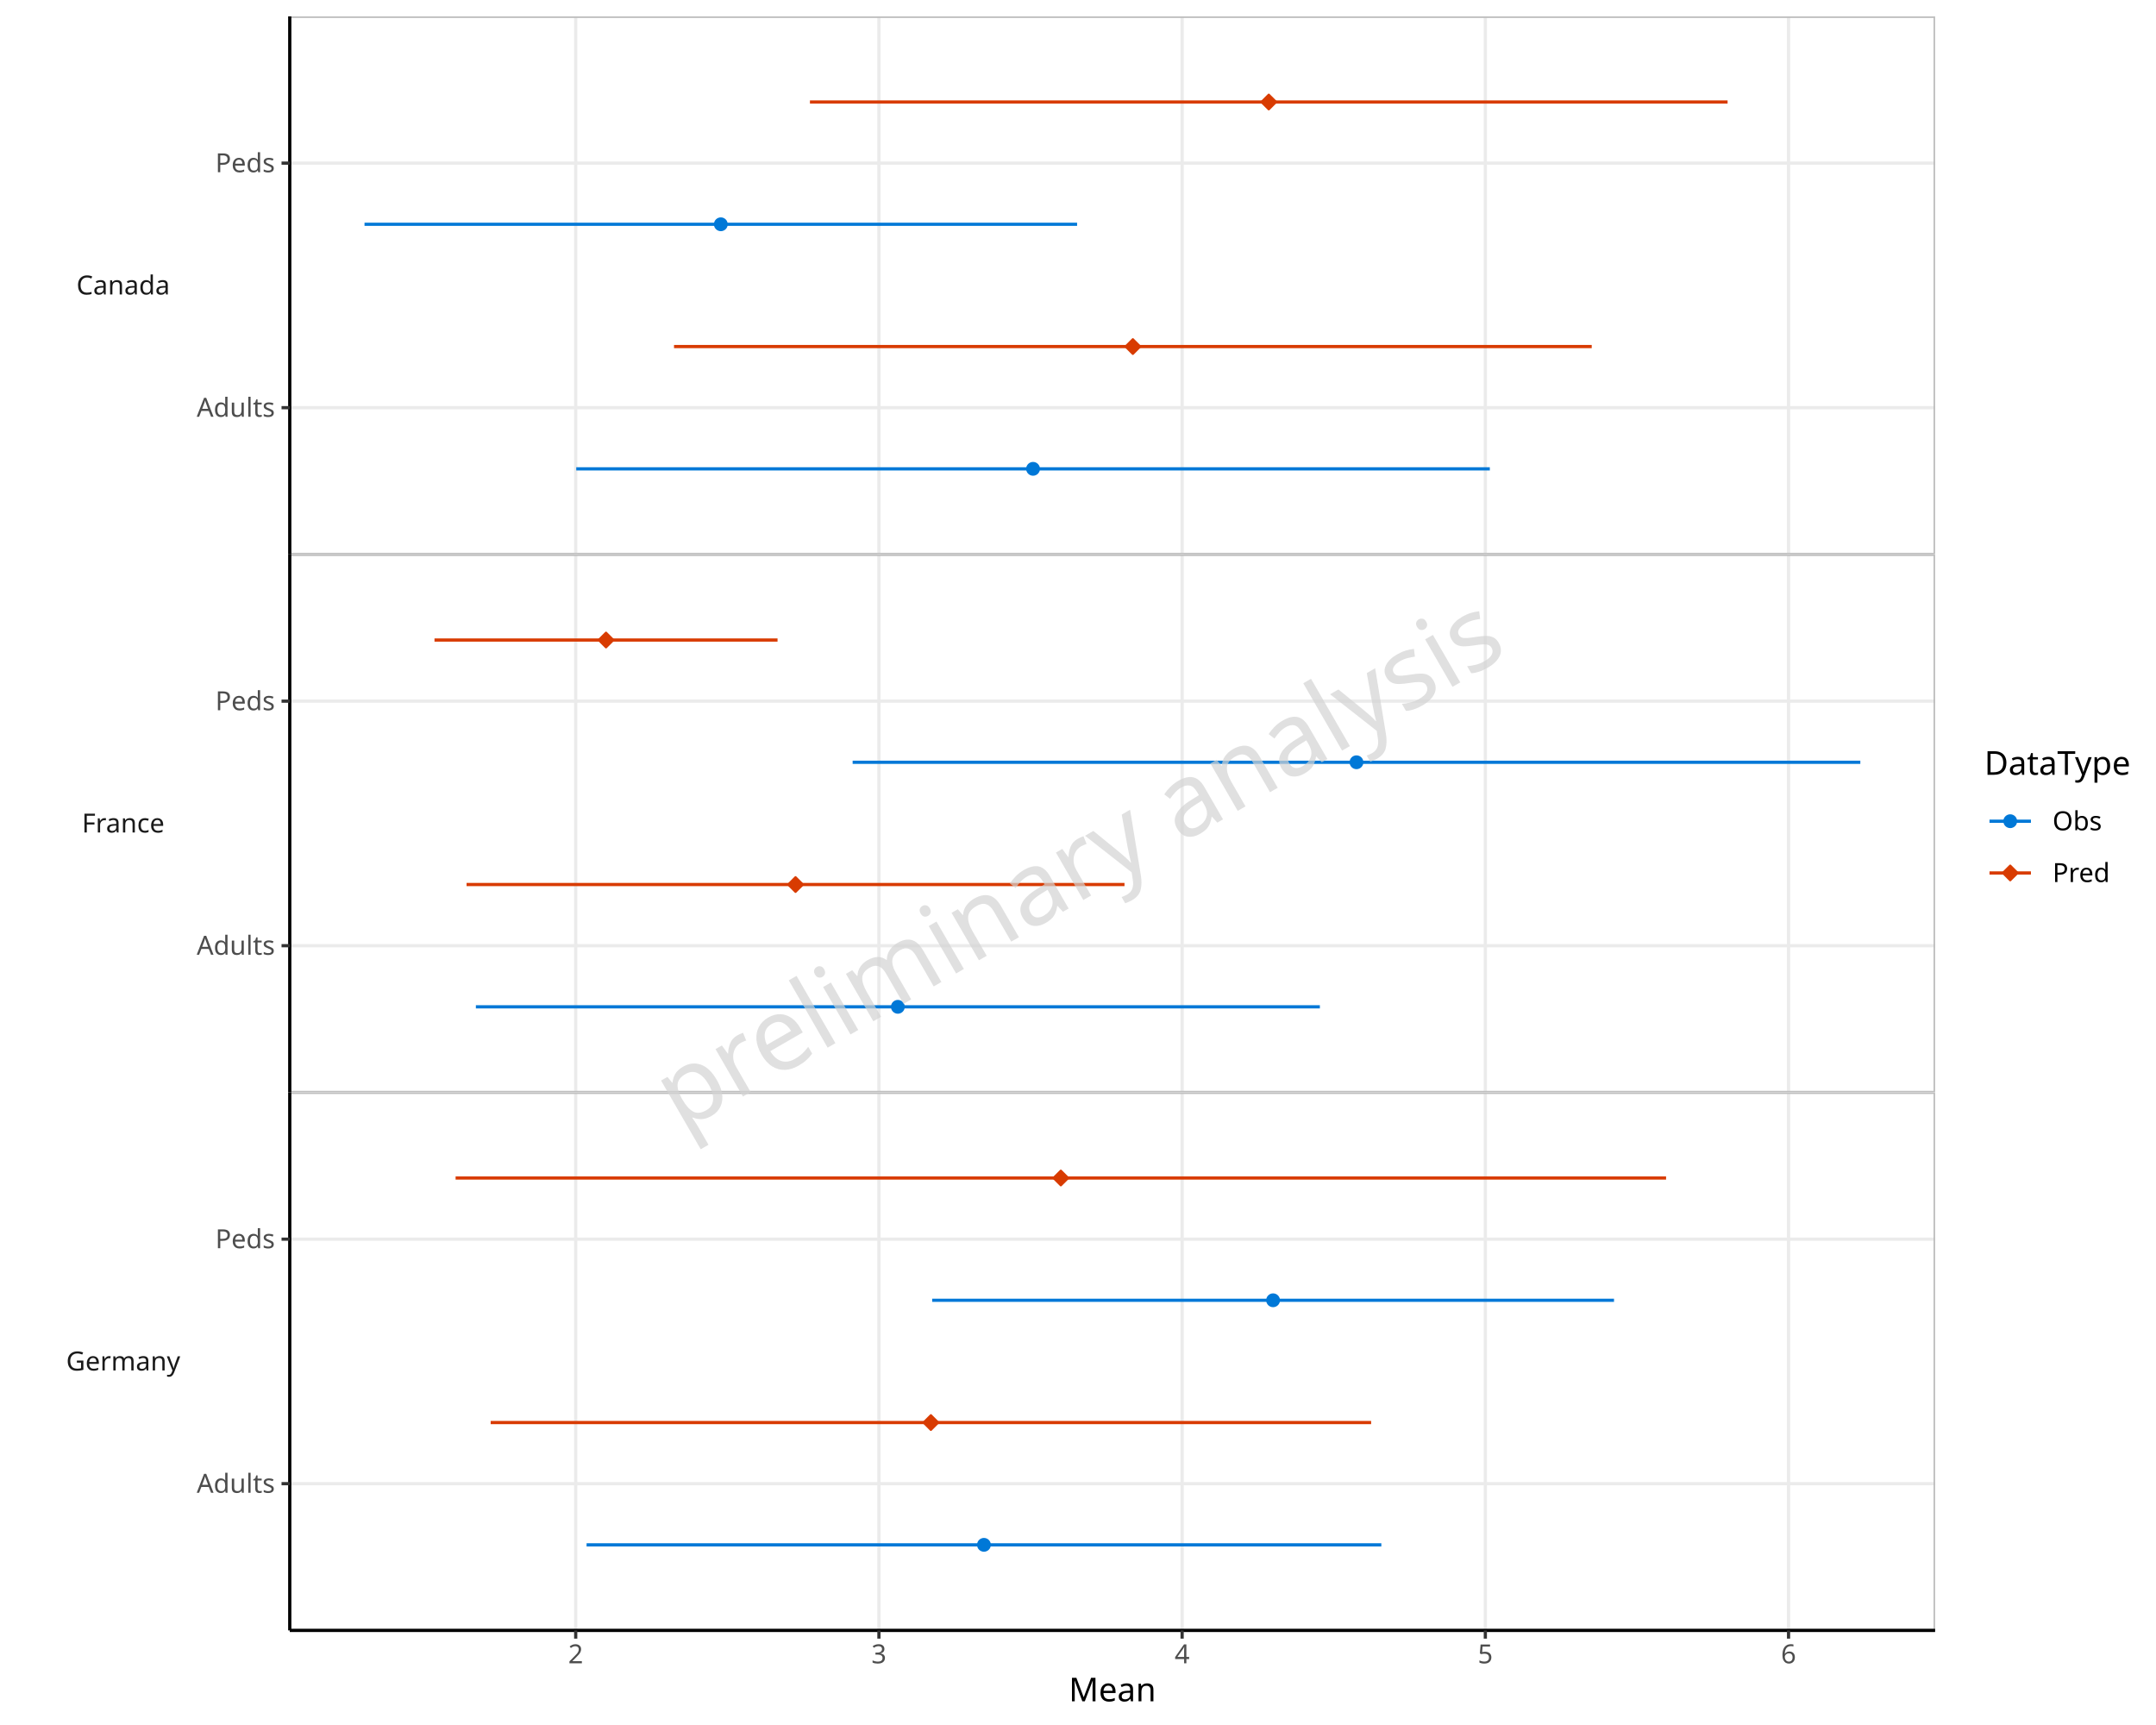
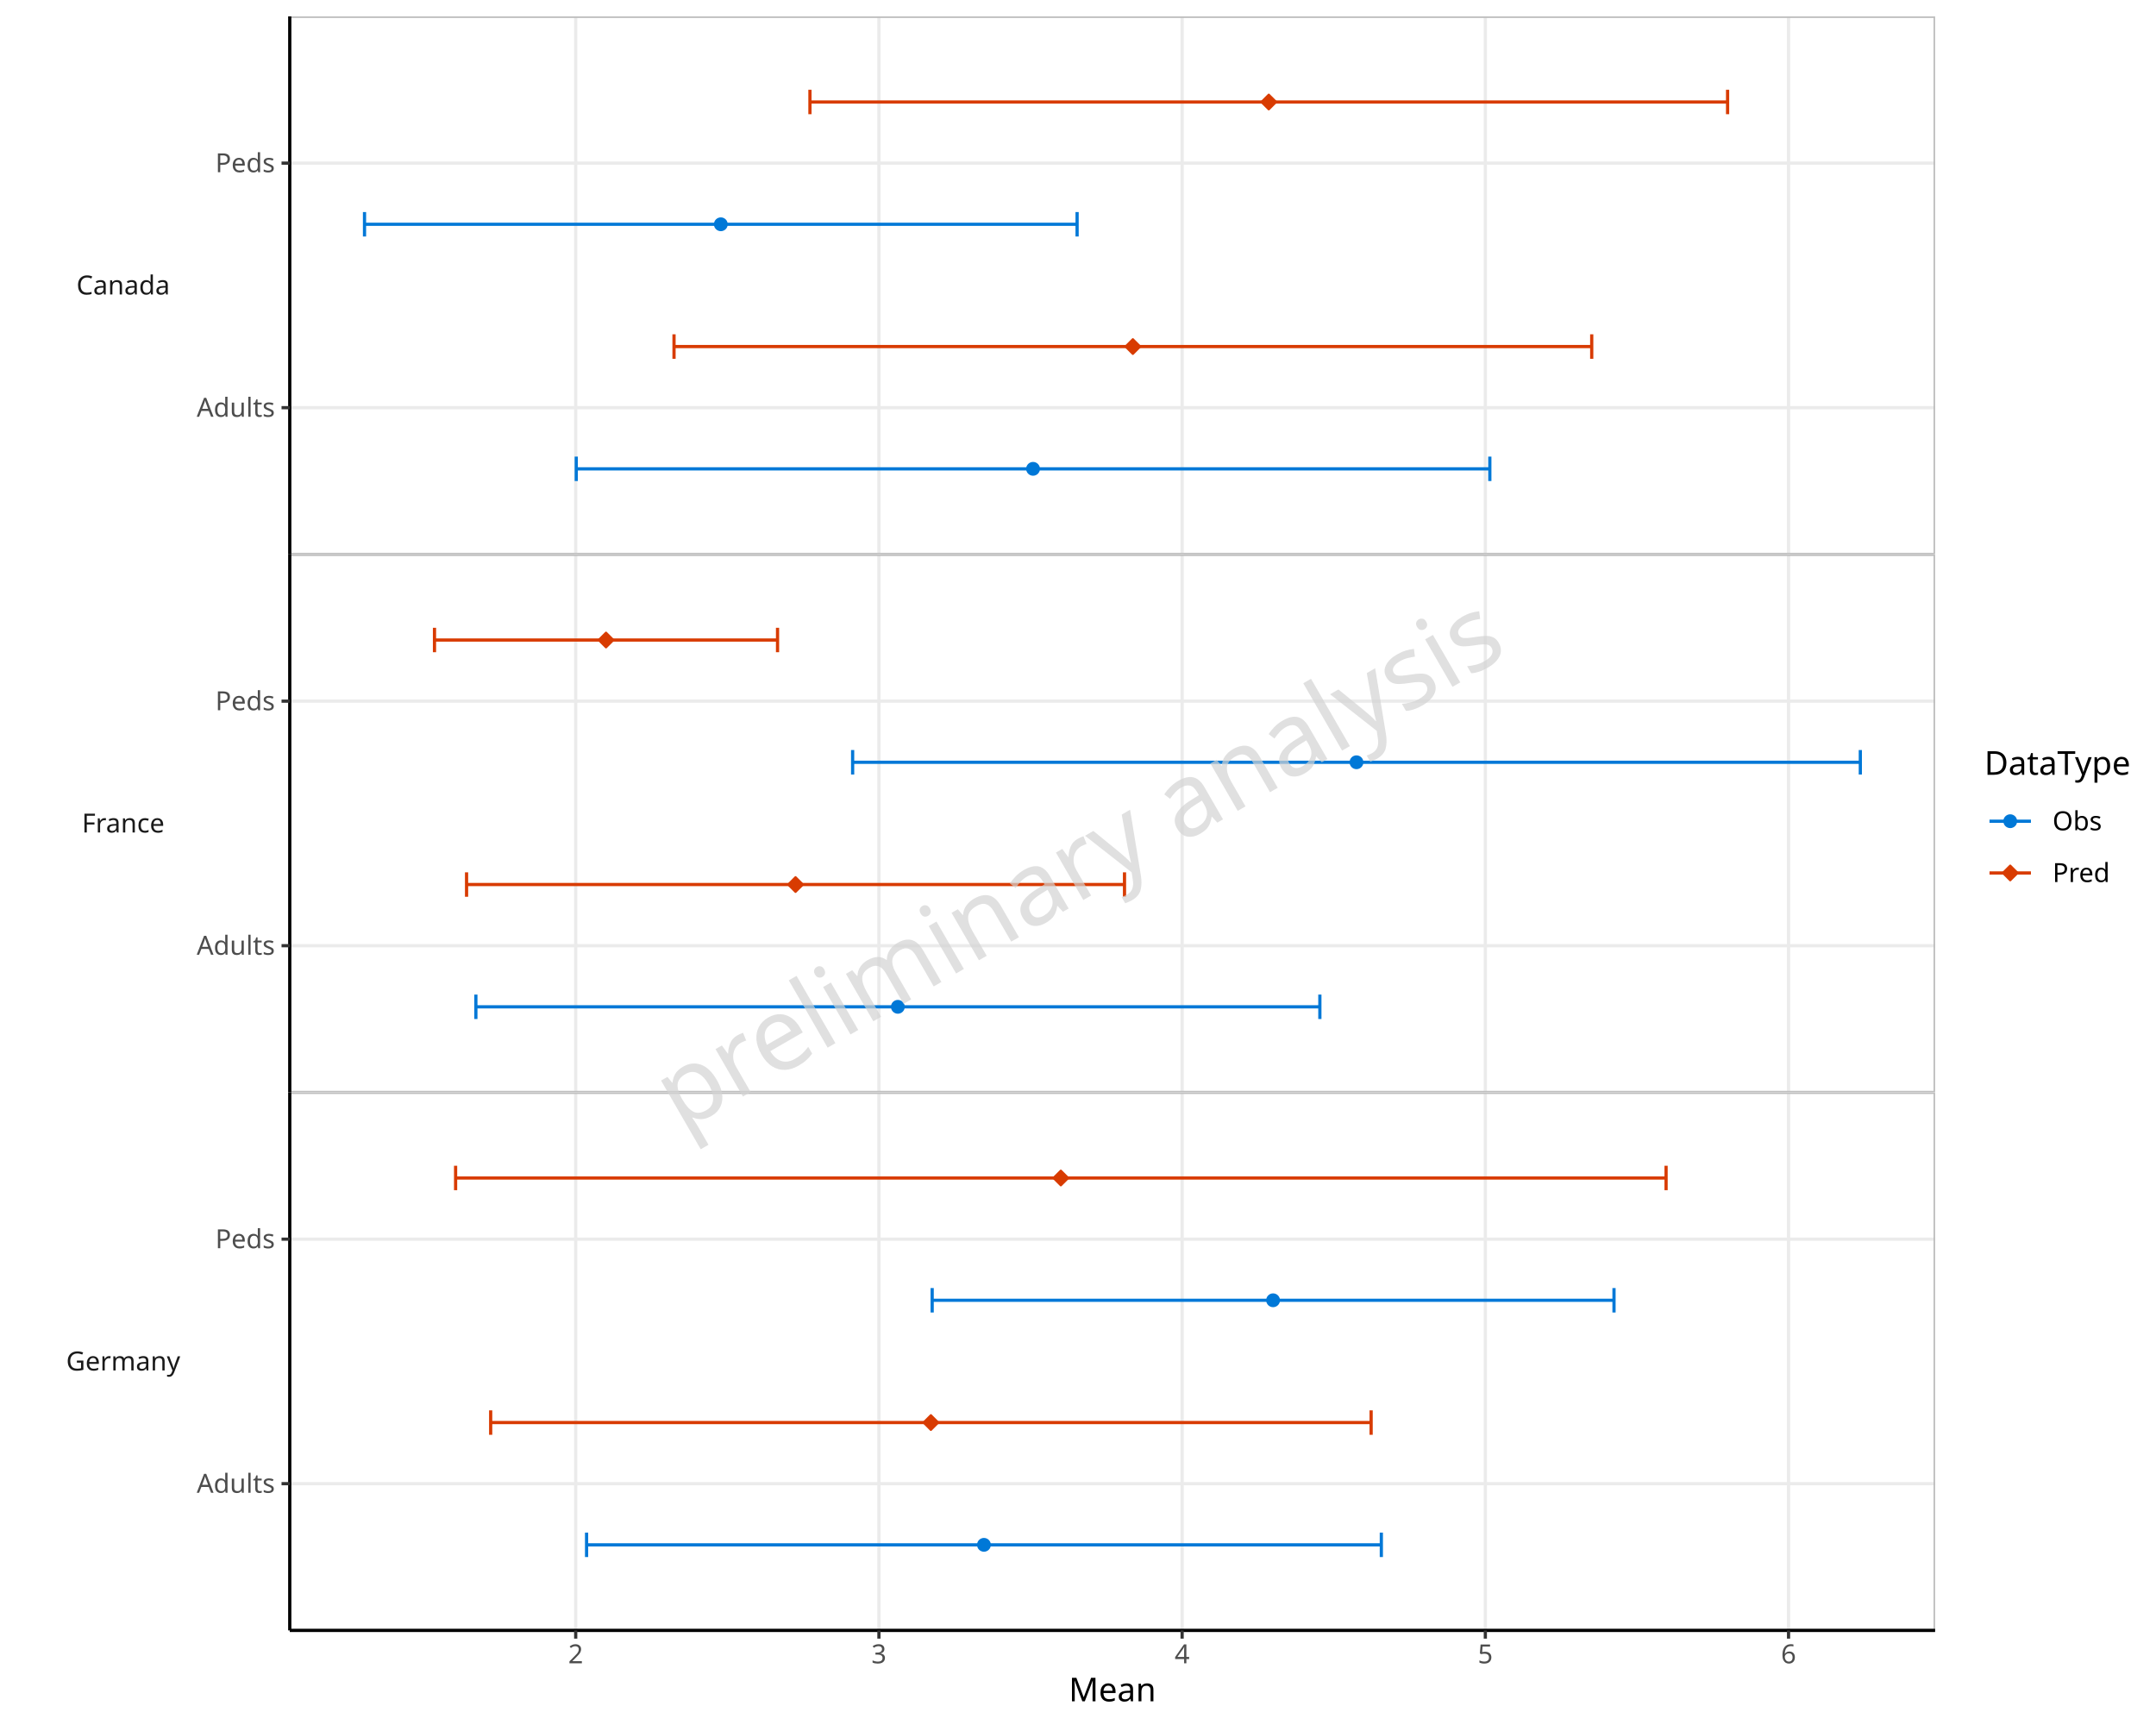
<svg xmlns="http://www.w3.org/2000/svg" class="svglite" data-engine-version="2.0" width="720.00pt" height="576.00pt" viewBox="0 0 720.00 576.00">
  <defs>
    <style type="text/css">
    .svglite line, .svglite polyline, .svglite polygon, .svglite path, .svglite rect, .svglite circle {
      fill: none;
      stroke: #000000;
      stroke-linecap: round;
      stroke-linejoin: round;
      stroke-miterlimit: 10.00;
    }
  </style>
  </defs>
  <rect width="100%" height="100%" style="stroke: none; fill: #FFFFFF;" />
  <defs>
    <clipPath id="cpMC4wMHw3MjAuMDB8MC4wMHw1NzYuMDA=">
      <rect x="0.00" y="0.00" width="720.00" height="576.00" />
    </clipPath>
  </defs>
  <g clip-path="url(#cpMC4wMHw3MjAuMDB8MC4wMHw1NzYuMDA=)">
    <rect x="0" y="0.00" width="720.00" height="576.00" style="stroke-width: 1.07; stroke: #FFFFFF; fill: #FFFFFF;" />
  </g>
  <defs>
    <clipPath id="cpOTYuNzZ8NjQ2LjI0fDUuNDh8MTg1LjEz">
      <rect x="96.76" y="5.48" width="549.48" height="179.65" />
    </clipPath>
  </defs>
  <g clip-path="url(#cpOTYuNzZ8NjQ2LjI0fDUuNDh8MTg1LjEz)">
    <rect x="96.76" y="5.48" width="549.48" height="179.65" style="stroke-width: 1.07; stroke: none; fill: #FFFFFF;" />
    <polyline points="96.76,136.13 646.24,136.13 " style="stroke-width: 1.07; stroke: #EBEBEB; stroke-linecap: butt;" />
    <polyline points="96.76,54.47 646.24,54.47 " style="stroke-width: 1.07; stroke: #EBEBEB; stroke-linecap: butt;" />
    <polyline points="192.26,185.13 192.26,5.48 " style="stroke-width: 1.07; stroke: #EBEBEB; stroke-linecap: butt;" />
    <polyline points="293.52,185.13 293.52,5.48 " style="stroke-width: 1.07; stroke: #EBEBEB; stroke-linecap: butt;" />
    <polyline points="394.77,185.13 394.77,5.48 " style="stroke-width: 1.07; stroke: #EBEBEB; stroke-linecap: butt;" />
    <polyline points="496.03,185.13 496.03,5.48 " style="stroke-width: 1.07; stroke: #EBEBEB; stroke-linecap: butt;" />
    <polyline points="597.29,185.13 597.29,5.48 " style="stroke-width: 1.07; stroke: #EBEBEB; stroke-linecap: butt;" />
    <circle cx="344.99" cy="156.55" r="1.95" style="stroke-width: 0.71; stroke: #0078D7; fill: #0078D7;" />
    <circle cx="240.72" cy="74.89" r="1.95" style="stroke-width: 0.71; stroke: #0078D7; fill: #0078D7;" />
    <polygon points="378.32,118.17 380.77,115.72 378.32,113.27 375.87,115.72 " style="stroke-width: 0.71; stroke: #D83B01; fill: #D83B01;" />
    <polygon points="423.71,36.51 426.16,34.06 423.71,31.61 421.26,34.06 " style="stroke-width: 0.71; stroke: #D83B01; fill: #D83B01;" />
-     <polyline points="497.53,156.55 497.53,156.55 " style="stroke-width: 1.07; stroke: #0078D7; stroke-linecap: butt;" />
+     <polyline points="497.53,160.63 497.53,152.46 " style="stroke-width: 1.07; stroke: #0078D7; stroke-linecap: butt;" />
    <polyline points="497.53,156.55 192.44,156.55 " style="stroke-width: 1.07; stroke: #0078D7; stroke-linecap: butt;" />
-     <polyline points="192.44,156.55 192.44,156.55 " style="stroke-width: 1.07; stroke: #0078D7; stroke-linecap: butt;" />
-     <polyline points="359.70,74.89 359.70,74.89 " style="stroke-width: 1.07; stroke: #0078D7; stroke-linecap: butt;" />
+     <polyline points="192.44,160.63 192.44,152.46 " style="stroke-width: 1.07; stroke: #0078D7; stroke-linecap: butt;" />
+     <polyline points="359.70,78.97 359.70,70.81 " style="stroke-width: 1.07; stroke: #0078D7; stroke-linecap: butt;" />
    <polyline points="359.70,74.89 121.73,74.89 " style="stroke-width: 1.07; stroke: #0078D7; stroke-linecap: butt;" />
-     <polyline points="121.73,74.89 121.73,74.89 " style="stroke-width: 1.07; stroke: #0078D7; stroke-linecap: butt;" />
-     <polyline points="531.56,115.72 531.56,115.72 " style="stroke-width: 1.07; stroke: #D83B01; stroke-linecap: butt;" />
+     <polyline points="121.73,78.97 121.73,70.81 " style="stroke-width: 1.07; stroke: #0078D7; stroke-linecap: butt;" />
+     <polyline points="531.56,119.80 531.56,111.63 " style="stroke-width: 1.07; stroke: #D83B01; stroke-linecap: butt;" />
    <polyline points="531.56,115.72 225.09,115.72 " style="stroke-width: 1.07; stroke: #D83B01; stroke-linecap: butt;" />
-     <polyline points="225.09,115.72 225.09,115.72 " style="stroke-width: 1.07; stroke: #D83B01; stroke-linecap: butt;" />
-     <polyline points="576.93,34.06 576.93,34.06 " style="stroke-width: 1.07; stroke: #D83B01; stroke-linecap: butt;" />
+     <polyline points="225.09,119.80 225.09,111.63 " style="stroke-width: 1.07; stroke: #D83B01; stroke-linecap: butt;" />
+     <polyline points="576.93,38.14 576.93,29.98 " style="stroke-width: 1.07; stroke: #D83B01; stroke-linecap: butt;" />
    <polyline points="576.93,34.06 270.48,34.06 " style="stroke-width: 1.07; stroke: #D83B01; stroke-linecap: butt;" />
-     <polyline points="270.48,34.06 270.48,34.06 " style="stroke-width: 1.07; stroke: #D83B01; stroke-linecap: butt;" />
+     <polyline points="270.48,38.14 270.48,29.98 " style="stroke-width: 1.07; stroke: #D83B01; stroke-linecap: butt;" />
    <rect x="96.76" y="5.48" width="549.48" height="179.65" style="stroke-width: 1.07; stroke: #BEBEBE;" />
  </g>
  <g clip-path="url(#cpMC4wMHw3MjAuMDB8MC4wMHw1NzYuMDA=)">
</g>
  <defs>
    <clipPath id="cpOTYuNzZ8NjQ2LjI0fDE4NS4xM3wzNjQuNzc=">
      <rect x="96.76" y="185.13" width="549.48" height="179.65" />
    </clipPath>
  </defs>
  <g clip-path="url(#cpOTYuNzZ8NjQ2LjI0fDE4NS4xM3wzNjQuNzc=)">
    <rect x="96.76" y="185.13" width="549.48" height="179.65" style="stroke-width: 1.07; stroke: none; fill: #FFFFFF;" />
    <polyline points="96.76,315.78 646.24,315.78 " style="stroke-width: 1.07; stroke: #EBEBEB; stroke-linecap: butt;" />
    <polyline points="96.76,234.12 646.24,234.12 " style="stroke-width: 1.07; stroke: #EBEBEB; stroke-linecap: butt;" />
    <polyline points="192.26,364.77 192.26,185.13 " style="stroke-width: 1.07; stroke: #EBEBEB; stroke-linecap: butt;" />
    <polyline points="293.52,364.77 293.52,185.13 " style="stroke-width: 1.07; stroke: #EBEBEB; stroke-linecap: butt;" />
    <polyline points="394.77,364.77 394.77,185.13 " style="stroke-width: 1.07; stroke: #EBEBEB; stroke-linecap: butt;" />
    <polyline points="496.03,364.77 496.03,185.13 " style="stroke-width: 1.07; stroke: #EBEBEB; stroke-linecap: butt;" />
    <polyline points="597.29,364.77 597.29,185.13 " style="stroke-width: 1.07; stroke: #EBEBEB; stroke-linecap: butt;" />
    <circle cx="299.84" cy="336.19" r="1.95" style="stroke-width: 0.71; stroke: #0078D7; fill: #0078D7;" />
    <circle cx="453.00" cy="254.53" r="1.95" style="stroke-width: 0.71; stroke: #0078D7; fill: #0078D7;" />
    <polygon points="265.67,297.81 268.12,295.36 265.67,292.91 263.22,295.36 " style="stroke-width: 0.71; stroke: #D83B01; fill: #D83B01;" />
    <polygon points="202.38,216.16 204.83,213.71 202.38,211.26 199.93,213.71 " style="stroke-width: 0.71; stroke: #D83B01; fill: #D83B01;" />
-     <polyline points="440.77,336.19 440.77,336.19 " style="stroke-width: 1.07; stroke: #0078D7; stroke-linecap: butt;" />
+     <polyline points="440.77,340.27 440.77,332.11 " style="stroke-width: 1.07; stroke: #0078D7; stroke-linecap: butt;" />
    <polyline points="440.77,336.19 158.92,336.19 " style="stroke-width: 1.07; stroke: #0078D7; stroke-linecap: butt;" />
-     <polyline points="158.92,336.19 158.92,336.19 " style="stroke-width: 1.07; stroke: #0078D7; stroke-linecap: butt;" />
-     <polyline points="621.26,254.53 621.26,254.53 " style="stroke-width: 1.07; stroke: #0078D7; stroke-linecap: butt;" />
+     <polyline points="158.92,340.27 158.92,332.11 " style="stroke-width: 1.07; stroke: #0078D7; stroke-linecap: butt;" />
+     <polyline points="621.26,258.62 621.26,250.45 " style="stroke-width: 1.07; stroke: #0078D7; stroke-linecap: butt;" />
    <polyline points="621.26,254.53 284.74,254.53 " style="stroke-width: 1.07; stroke: #0078D7; stroke-linecap: butt;" />
-     <polyline points="284.74,254.53 284.74,254.53 " style="stroke-width: 1.07; stroke: #0078D7; stroke-linecap: butt;" />
-     <polyline points="375.53,295.36 375.53,295.36 " style="stroke-width: 1.07; stroke: #D83B01; stroke-linecap: butt;" />
+     <polyline points="284.74,258.62 284.74,250.45 " style="stroke-width: 1.07; stroke: #0078D7; stroke-linecap: butt;" />
+     <polyline points="375.53,299.45 375.53,291.28 " style="stroke-width: 1.07; stroke: #D83B01; stroke-linecap: butt;" />
    <polyline points="375.53,295.36 155.81,295.36 " style="stroke-width: 1.07; stroke: #D83B01; stroke-linecap: butt;" />
-     <polyline points="155.81,295.36 155.81,295.36 " style="stroke-width: 1.07; stroke: #D83B01; stroke-linecap: butt;" />
-     <polyline points="259.66,213.71 259.66,213.71 " style="stroke-width: 1.07; stroke: #D83B01; stroke-linecap: butt;" />
+     <polyline points="155.81,299.45 155.81,291.28 " style="stroke-width: 1.07; stroke: #D83B01; stroke-linecap: butt;" />
+     <polyline points="259.66,217.79 259.66,209.62 " style="stroke-width: 1.07; stroke: #D83B01; stroke-linecap: butt;" />
    <polyline points="259.66,213.71 145.10,213.71 " style="stroke-width: 1.07; stroke: #D83B01; stroke-linecap: butt;" />
-     <polyline points="145.10,213.71 145.10,213.71 " style="stroke-width: 1.07; stroke: #D83B01; stroke-linecap: butt;" />
+     <polyline points="145.10,217.79 145.10,209.62 " style="stroke-width: 1.07; stroke: #D83B01; stroke-linecap: butt;" />
    <rect x="96.76" y="185.13" width="549.48" height="179.65" style="stroke-width: 1.07; stroke: #BEBEBE;" />
  </g>
  <g clip-path="url(#cpMC4wMHw3MjAuMDB8MC4wMHw1NzYuMDA=)">
</g>
  <defs>
    <clipPath id="cpOTYuNzZ8NjQ2LjI0fDM2NC43N3w1NDQuNDI=">
      <rect x="96.76" y="364.77" width="549.48" height="179.65" />
    </clipPath>
  </defs>
  <g clip-path="url(#cpOTYuNzZ8NjQ2LjI0fDM2NC43N3w1NDQuNDI=)">
    <rect x="96.76" y="364.77" width="549.48" height="179.65" style="stroke-width: 1.07; stroke: none; fill: #FFFFFF;" />
    <polyline points="96.76,495.42 646.24,495.42 " style="stroke-width: 1.07; stroke: #EBEBEB; stroke-linecap: butt;" />
    <polyline points="96.76,413.77 646.24,413.77 " style="stroke-width: 1.07; stroke: #EBEBEB; stroke-linecap: butt;" />
    <polyline points="192.26,544.42 192.26,364.77 " style="stroke-width: 1.07; stroke: #EBEBEB; stroke-linecap: butt;" />
    <polyline points="293.52,544.42 293.52,364.77 " style="stroke-width: 1.07; stroke: #EBEBEB; stroke-linecap: butt;" />
    <polyline points="394.77,544.42 394.77,364.77 " style="stroke-width: 1.07; stroke: #EBEBEB; stroke-linecap: butt;" />
    <polyline points="496.03,544.42 496.03,364.77 " style="stroke-width: 1.07; stroke: #EBEBEB; stroke-linecap: butt;" />
    <polyline points="597.29,544.42 597.29,364.77 " style="stroke-width: 1.07; stroke: #EBEBEB; stroke-linecap: butt;" />
    <circle cx="328.59" cy="515.84" r="1.95" style="stroke-width: 0.71; stroke: #0078D7; fill: #0078D7;" />
    <circle cx="425.15" cy="434.18" r="1.95" style="stroke-width: 0.71; stroke: #0078D7; fill: #0078D7;" />
    <polygon points="310.87,477.46 313.32,475.01 310.87,472.56 308.42,475.01 " style="stroke-width: 0.71; stroke: #D83B01; fill: #D83B01;" />
    <polygon points="354.27,395.80 356.72,393.35 354.27,390.90 351.82,393.35 " style="stroke-width: 0.71; stroke: #D83B01; fill: #D83B01;" />
-     <polyline points="461.30,515.84 461.30,515.84 " style="stroke-width: 1.07; stroke: #0078D7; stroke-linecap: butt;" />
+     <polyline points="461.30,519.92 461.30,511.75 " style="stroke-width: 1.07; stroke: #0078D7; stroke-linecap: butt;" />
    <polyline points="461.30,515.84 195.89,515.84 " style="stroke-width: 1.07; stroke: #0078D7; stroke-linecap: butt;" />
-     <polyline points="195.89,515.84 195.89,515.84 " style="stroke-width: 1.07; stroke: #0078D7; stroke-linecap: butt;" />
-     <polyline points="539.00,434.18 539.00,434.18 " style="stroke-width: 1.07; stroke: #0078D7; stroke-linecap: butt;" />
+     <polyline points="195.89,519.92 195.89,511.75 " style="stroke-width: 1.07; stroke: #0078D7; stroke-linecap: butt;" />
+     <polyline points="539.00,438.26 539.00,430.10 " style="stroke-width: 1.07; stroke: #0078D7; stroke-linecap: butt;" />
    <polyline points="539.00,434.18 311.30,434.18 " style="stroke-width: 1.07; stroke: #0078D7; stroke-linecap: butt;" />
-     <polyline points="311.30,434.18 311.30,434.18 " style="stroke-width: 1.07; stroke: #0078D7; stroke-linecap: butt;" />
-     <polyline points="457.89,475.01 457.89,475.01 " style="stroke-width: 1.07; stroke: #D83B01; stroke-linecap: butt;" />
+     <polyline points="311.30,438.26 311.30,430.10 " style="stroke-width: 1.07; stroke: #0078D7; stroke-linecap: butt;" />
+     <polyline points="457.89,479.09 457.89,470.93 " style="stroke-width: 1.07; stroke: #D83B01; stroke-linecap: butt;" />
    <polyline points="457.89,475.01 163.86,475.01 " style="stroke-width: 1.07; stroke: #D83B01; stroke-linecap: butt;" />
-     <polyline points="163.86,475.01 163.86,475.01 " style="stroke-width: 1.07; stroke: #D83B01; stroke-linecap: butt;" />
-     <polyline points="556.39,393.35 556.39,393.35 " style="stroke-width: 1.07; stroke: #D83B01; stroke-linecap: butt;" />
+     <polyline points="163.86,479.09 163.86,470.93 " style="stroke-width: 1.07; stroke: #D83B01; stroke-linecap: butt;" />
+     <polyline points="556.39,397.43 556.39,389.27 " style="stroke-width: 1.07; stroke: #D83B01; stroke-linecap: butt;" />
    <polyline points="556.39,393.35 152.15,393.35 " style="stroke-width: 1.07; stroke: #D83B01; stroke-linecap: butt;" />
-     <polyline points="152.15,393.35 152.15,393.35 " style="stroke-width: 1.07; stroke: #D83B01; stroke-linecap: butt;" />
+     <polyline points="152.15,397.43 152.15,389.27 " style="stroke-width: 1.07; stroke: #D83B01; stroke-linecap: butt;" />
    <rect x="96.76" y="364.77" width="549.48" height="179.65" style="stroke-width: 1.07; stroke: #BEBEBE;" />
  </g>
  <g clip-path="url(#cpMC4wMHw3MjAuMDB8MC4wMHw1NzYuMDA=)">
</g>
  <defs>
    <clipPath id="cpMTguMjF8NjQuMDd8NS40OHwxODUuMTM=">
      <rect x="18.21" y="5.48" width="45.87" height="179.65" />
    </clipPath>
  </defs>
  <g clip-path="url(#cpMTguMjF8NjQuMDd8NS40OHwxODUuMTM=)">
    <rect x="18.21" y="5.48" width="45.87" height="179.65" style="stroke-width: 1.07; stroke: none;" />
    <text x="41.14" y="98.33" text-anchor="middle" style="font-size: 8.80px; fill: #1A1A1A; font-family: sans;" textLength="30.83px" lengthAdjust="spacingAndGlyphs">Canada</text>
  </g>
  <g clip-path="url(#cpMC4wMHw3MjAuMDB8MC4wMHw1NzYuMDA=)">
</g>
  <defs>
    <clipPath id="cpMTguMjF8NjQuMDd8MTg1LjEzfDM2NC43Nw==">
      <rect x="18.21" y="185.13" width="45.87" height="179.65" />
    </clipPath>
  </defs>
  <g clip-path="url(#cpMTguMjF8NjQuMDd8MTg1LjEzfDM2NC43Nw==)">
    <rect x="18.21" y="185.13" width="45.87" height="179.65" style="stroke-width: 1.07; stroke: none;" />
    <text x="41.14" y="277.98" text-anchor="middle" style="font-size: 8.80px; fill: #1A1A1A; font-family: sans;" textLength="27.39px" lengthAdjust="spacingAndGlyphs">France</text>
  </g>
  <g clip-path="url(#cpMC4wMHw3MjAuMDB8MC4wMHw1NzYuMDA=)">
</g>
  <defs>
    <clipPath id="cpMTguMjF8NjQuMDd8MzY0Ljc3fDU0NC40Mg==">
      <rect x="18.21" y="364.77" width="45.87" height="179.65" />
    </clipPath>
  </defs>
  <g clip-path="url(#cpMTguMjF8NjQuMDd8MzY0Ljc3fDU0NC40Mg==)">
    <rect x="18.21" y="364.77" width="45.87" height="179.65" style="stroke-width: 1.07; stroke: none;" />
    <text x="41.14" y="457.62" text-anchor="middle" style="font-size: 8.80px; fill: #1A1A1A; font-family: sans;" textLength="36.20px" lengthAdjust="spacingAndGlyphs">Germany</text>
  </g>
  <g clip-path="url(#cpMC4wMHw3MjAuMDB8MC4wMHw1NzYuMDA=)">
    <polyline points="96.76,544.42 646.24,544.42 " style="stroke-width: 1.07; stroke-linecap: butt;" />
    <polyline points="192.26,547.16 192.26,544.42 " style="stroke-width: 1.07; stroke: #333333; stroke-linecap: butt;" />
    <polyline points="293.52,547.16 293.52,544.42 " style="stroke-width: 1.07; stroke: #333333; stroke-linecap: butt;" />
    <polyline points="394.77,547.16 394.77,544.42 " style="stroke-width: 1.07; stroke: #333333; stroke-linecap: butt;" />
    <polyline points="496.03,547.16 496.03,544.42 " style="stroke-width: 1.07; stroke: #333333; stroke-linecap: butt;" />
    <polyline points="597.29,547.16 597.29,544.42 " style="stroke-width: 1.07; stroke: #333333; stroke-linecap: butt;" />
    <text x="192.26" y="555.40" text-anchor="middle" style="font-size: 8.80px; fill: #4D4D4D; font-family: sans;" textLength="4.89px" lengthAdjust="spacingAndGlyphs">2</text>
    <text x="293.52" y="555.40" text-anchor="middle" style="font-size: 8.80px; fill: #4D4D4D; font-family: sans;" textLength="4.89px" lengthAdjust="spacingAndGlyphs">3</text>
    <text x="394.77" y="555.40" text-anchor="middle" style="font-size: 8.80px; fill: #4D4D4D; font-family: sans;" textLength="4.89px" lengthAdjust="spacingAndGlyphs">4</text>
    <text x="496.03" y="555.40" text-anchor="middle" style="font-size: 8.80px; fill: #4D4D4D; font-family: sans;" textLength="4.89px" lengthAdjust="spacingAndGlyphs">5</text>
    <text x="597.29" y="555.40" text-anchor="middle" style="font-size: 8.80px; fill: #4D4D4D; font-family: sans;" textLength="4.89px" lengthAdjust="spacingAndGlyphs">6</text>
    <polyline points="96.76,185.13 96.76,5.48 " style="stroke-width: 1.07; stroke-linecap: butt;" />
    <text x="91.83" y="139.16" text-anchor="end" style="font-size: 8.80px; fill: #4D4D4D; font-family: sans;" textLength="24.46px" lengthAdjust="spacingAndGlyphs">Adults</text>
    <text x="91.83" y="57.50" text-anchor="end" style="font-size: 8.80px; fill: #4D4D4D; font-family: sans;" textLength="20.06px" lengthAdjust="spacingAndGlyphs">Peds</text>
    <polyline points="94.02,136.13 96.76,136.13 " style="stroke-width: 1.07; stroke: #333333; stroke-linecap: butt;" />
    <polyline points="94.02,54.47 96.76,54.47 " style="stroke-width: 1.07; stroke: #333333; stroke-linecap: butt;" />
    <polyline points="96.76,364.77 96.76,185.13 " style="stroke-width: 1.07; stroke-linecap: butt;" />
    <text x="91.83" y="318.80" text-anchor="end" style="font-size: 8.80px; fill: #4D4D4D; font-family: sans;" textLength="24.46px" lengthAdjust="spacingAndGlyphs">Adults</text>
    <text x="91.83" y="237.15" text-anchor="end" style="font-size: 8.80px; fill: #4D4D4D; font-family: sans;" textLength="20.06px" lengthAdjust="spacingAndGlyphs">Peds</text>
    <polyline points="94.02,315.78 96.76,315.78 " style="stroke-width: 1.07; stroke: #333333; stroke-linecap: butt;" />
    <polyline points="94.02,234.12 96.76,234.12 " style="stroke-width: 1.07; stroke: #333333; stroke-linecap: butt;" />
    <polyline points="96.76,544.42 96.76,364.77 " style="stroke-width: 1.07; stroke-linecap: butt;" />
    <text x="91.83" y="498.45" text-anchor="end" style="font-size: 8.80px; fill: #4D4D4D; font-family: sans;" textLength="24.46px" lengthAdjust="spacingAndGlyphs">Adults</text>
    <text x="91.83" y="416.79" text-anchor="end" style="font-size: 8.80px; fill: #4D4D4D; font-family: sans;" textLength="20.06px" lengthAdjust="spacingAndGlyphs">Peds</text>
    <polyline points="94.02,495.42 96.76,495.42 " style="stroke-width: 1.07; stroke: #333333; stroke-linecap: butt;" />
    <polyline points="94.02,413.77 96.76,413.77 " style="stroke-width: 1.07; stroke: #333333; stroke-linecap: butt;" />
    <text x="371.50" y="568.10" text-anchor="middle" style="font-size: 11.00px; font-family: sans;" textLength="27.52px" lengthAdjust="spacingAndGlyphs">Mean</text>
    <rect x="657.20" y="244.29" width="57.32" height="61.32" style="stroke-width: 1.07; stroke: none; fill: #FFFFFF;" />
    <text x="662.68" y="258.71" style="font-size: 11.00px; font-family: sans;" textLength="47.70px" lengthAdjust="spacingAndGlyphs">DataType</text>
    <rect x="662.68" y="265.57" width="17.28" height="17.28" style="stroke-width: 1.07; stroke: none; fill: #FFFFFF;" />
    <circle cx="671.32" cy="274.21" r="1.95" style="stroke-width: 0.71; stroke: #0078D7; fill: #0078D7;" />
    <line x1="664.40" y1="274.21" x2="678.23" y2="274.21" style="stroke-width: 1.07; stroke: #0078D7; stroke-linecap: butt;" />
    <rect x="662.68" y="282.85" width="17.28" height="17.28" style="stroke-width: 1.07; stroke: none; fill: #FFFFFF;" />
    <polygon points="671.32,293.94 673.77,291.49 671.32,289.04 668.87,291.49 " style="stroke-width: 0.71; stroke: #D83B01; fill: #D83B01;" />
    <line x1="664.40" y1="291.49" x2="678.23" y2="291.49" style="stroke-width: 1.07; stroke: #D83B01; stroke-linecap: butt;" />
    <text x="685.44" y="277.24" style="font-size: 8.80px; font-family: sans;" textLength="16.15px" lengthAdjust="spacingAndGlyphs">Obs</text>
    <text x="685.44" y="294.52" style="font-size: 8.80px; font-family: sans;" textLength="18.59px" lengthAdjust="spacingAndGlyphs">Pred</text>
    <text transform="translate(365.87,298.17) rotate(-30)" text-anchor="middle" style="font-size: 34.14px; fill: #D3D3D3; fill-opacity: 0.70; font-family: sans;" textLength="299.85px" lengthAdjust="spacingAndGlyphs">preliminary analysis</text>
  </g>
</svg>
